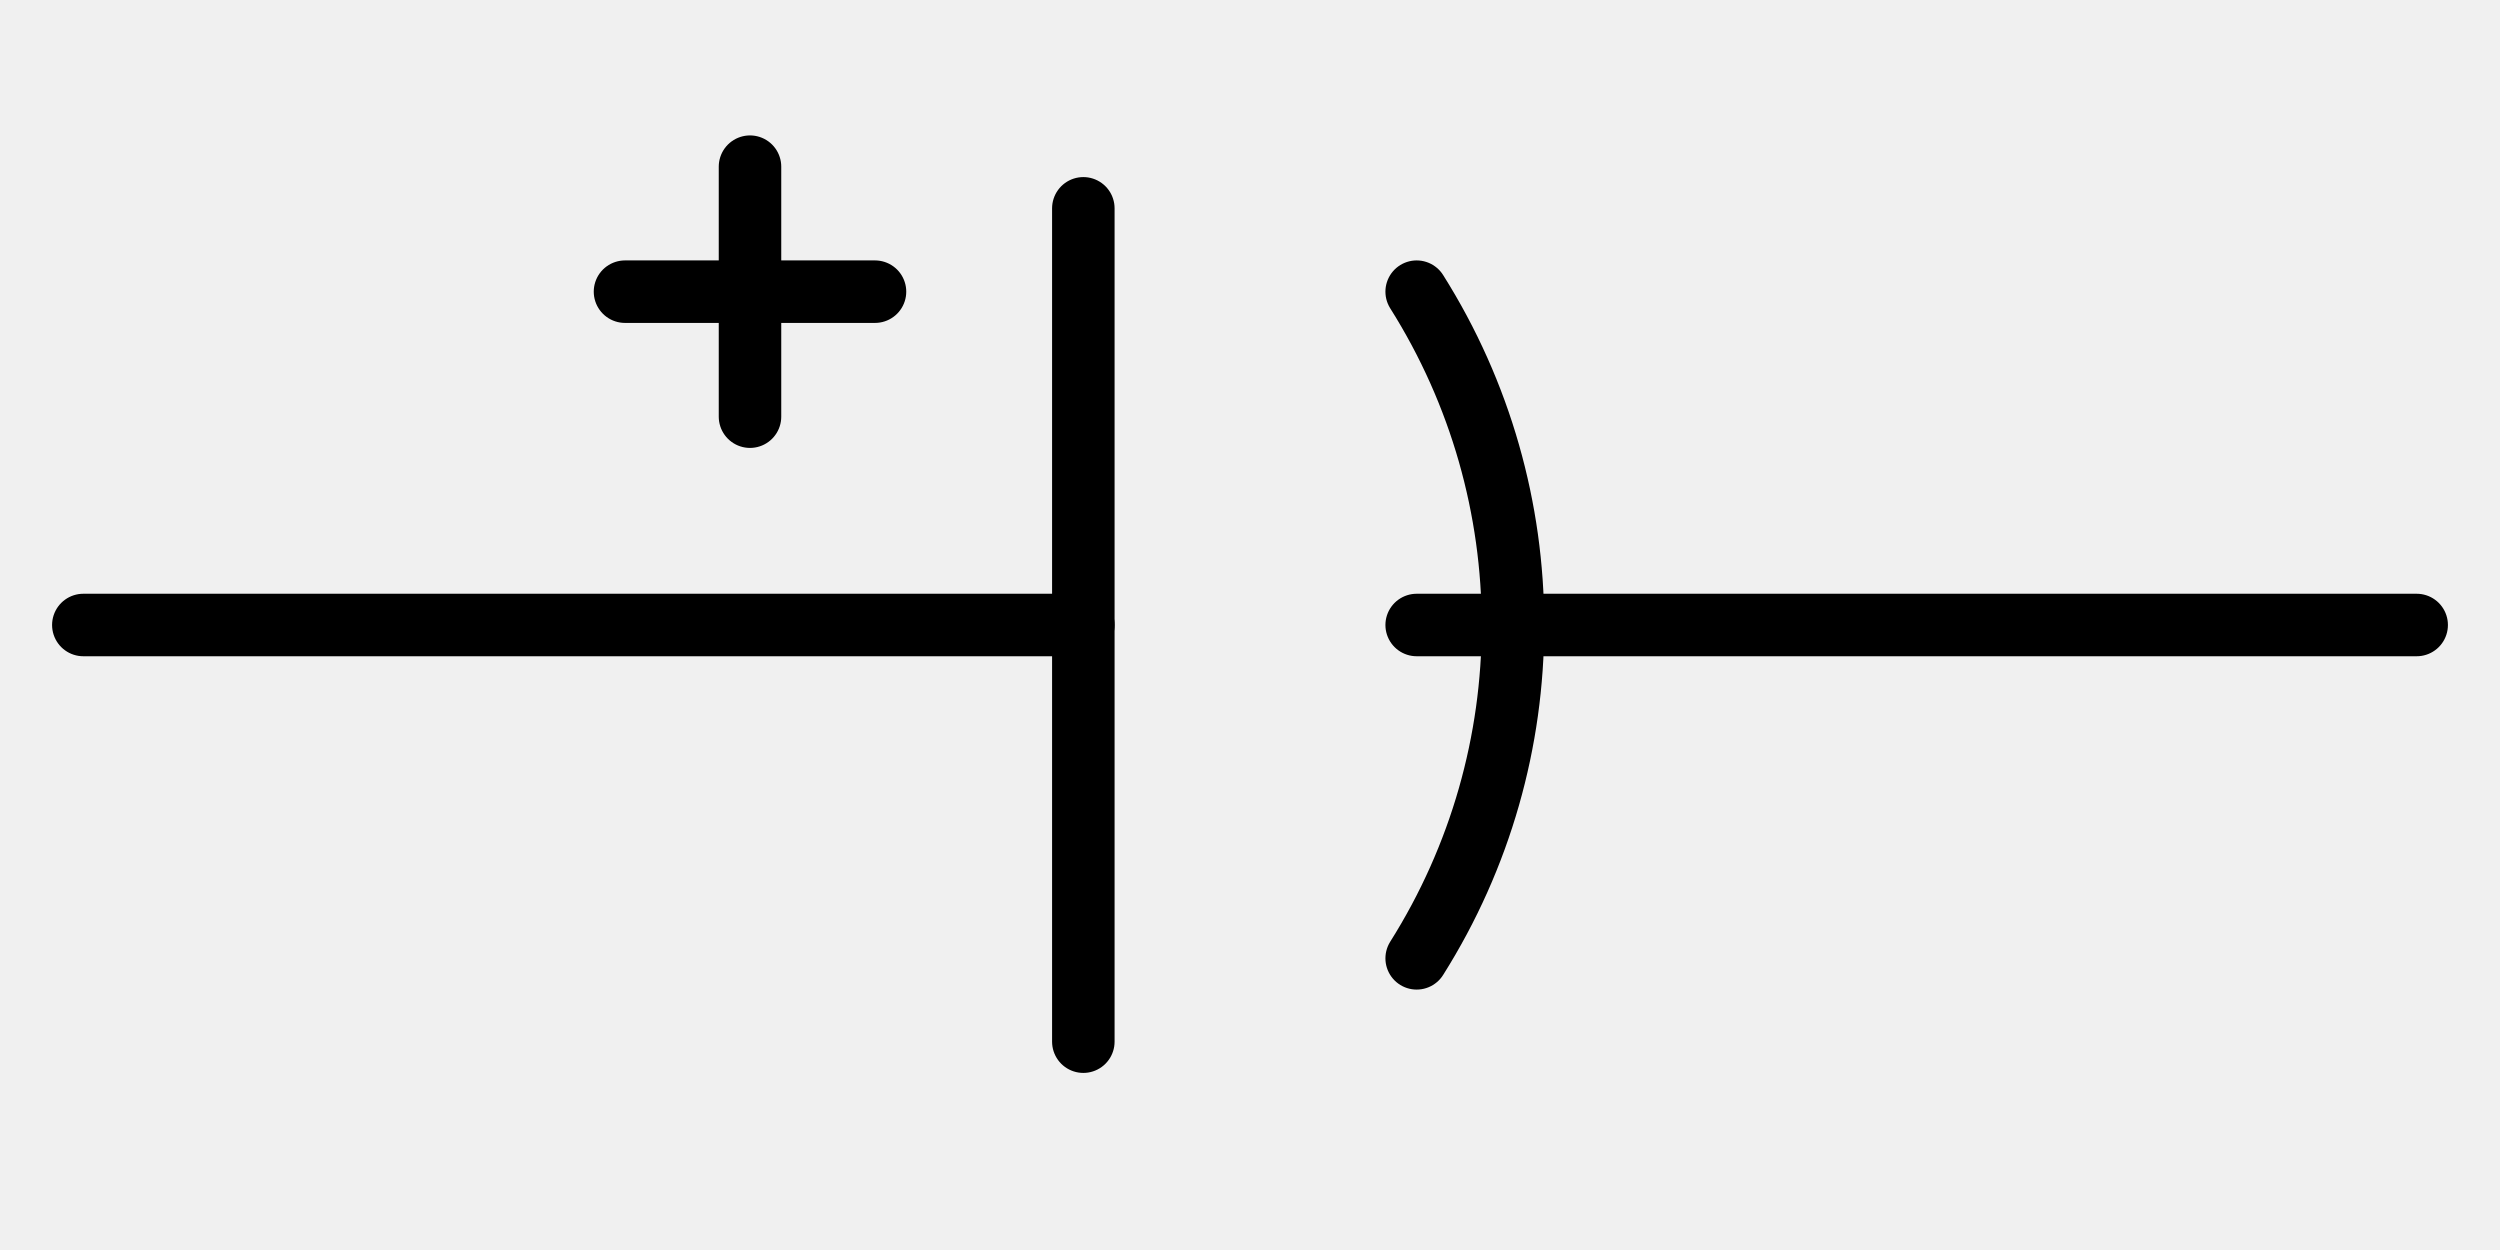
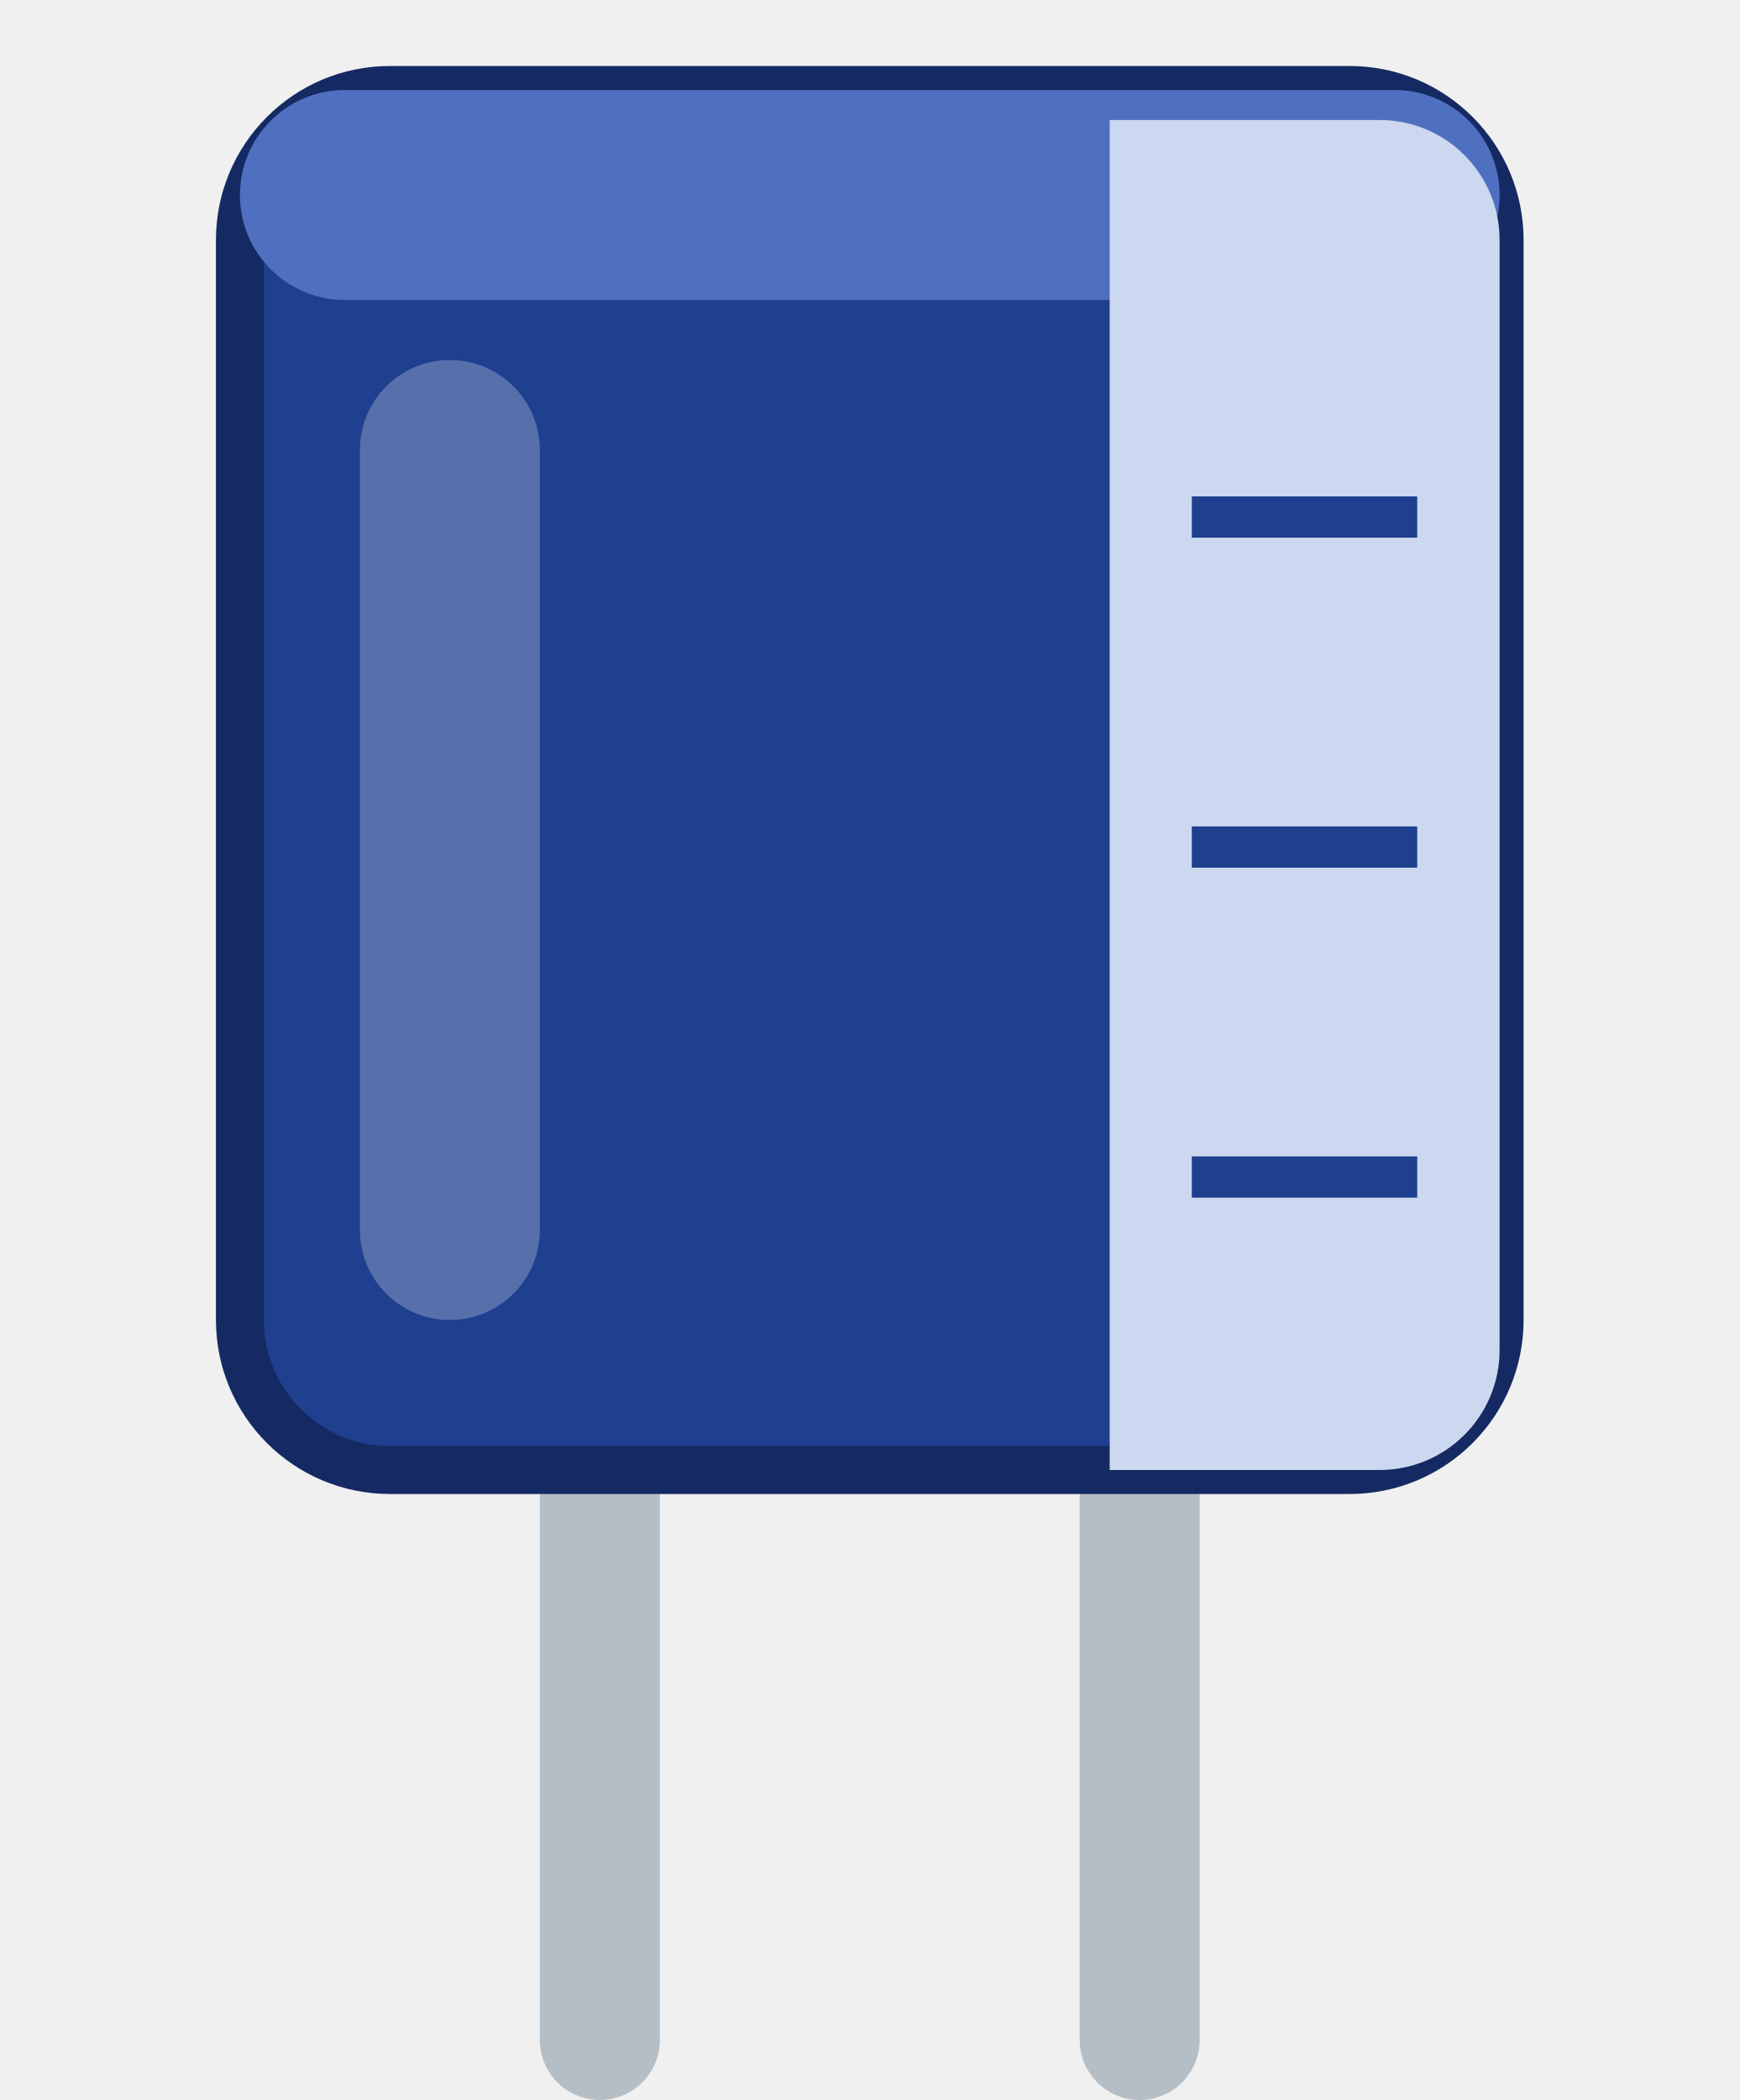
- <svg xmlns="http://www.w3.org/2000/svg" viewBox="0 0 120 60" fill="none" stroke="currentColor" stroke-width="3" stroke-linecap="round" stroke-linejoin="round">
-   <path d="M4 30h48" />
-   <path d="M52 10v40" />
-   <path d="M68 14a30 30 0 0 1 0 32" />
-   <path d="M68 30h48" />
-   <path d="M30 14h12M36 8v12" />
+ <svg xmlns="http://www.w3.org/2000/svg" viewBox="0 0 58 70">
+   <path d="M20 46v22M38 46v22" stroke="#b6bec5" stroke-width="4" stroke-linecap="round" />
+   <rect x="8" y="3" width="42" height="46" rx="5" fill="#1f3f8f" stroke="#152a63" stroke-width="1.6" />
+   <rect x="8" y="3" width="42" height="7" rx="3.5" fill="#4f6fc0" />
+   <path d="M37 4h9a4 4 0 0 1 4 4v37a4 4 0 0 1-4 4h-9z" fill="#ccd8ef" />
+   <g fill="#1f3f8f" font-family="sans-serif" font-size="12" font-weight="700" text-anchor="middle">
+     <text x="43.5" y="21">−</text>
+     <text x="43.5" y="32">−</text>
+     <text x="43.5" y="43">−</text>
+   </g>
+   <rect x="12" y="12" width="6" height="32" rx="3" fill="#ffffff" opacity="0.25" />
</svg>
